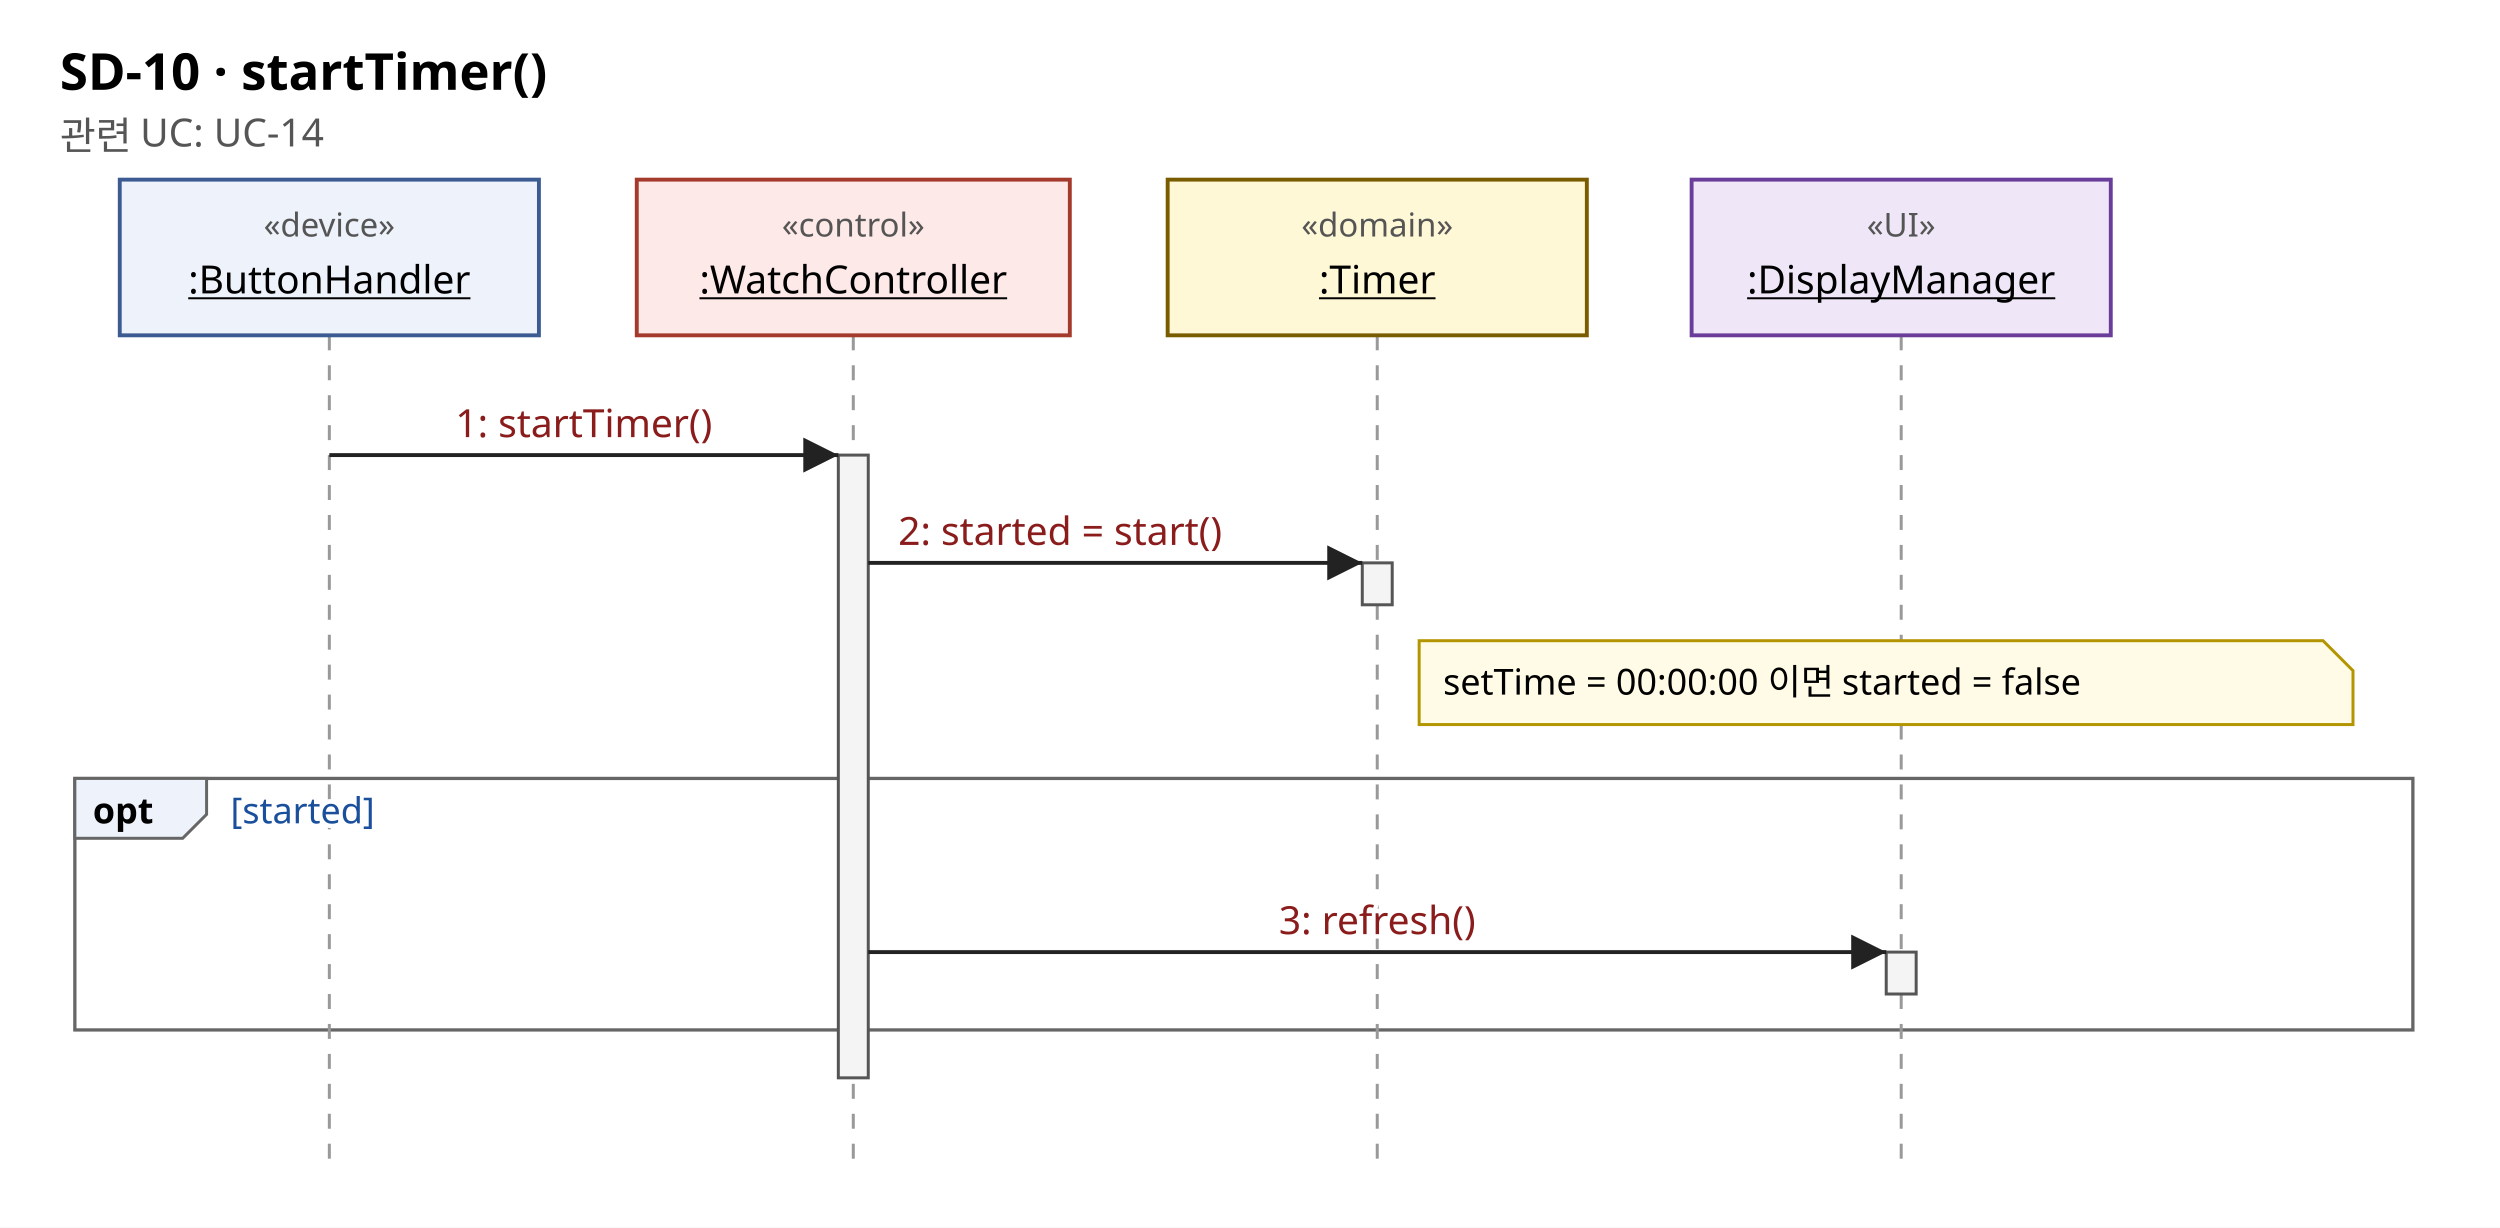
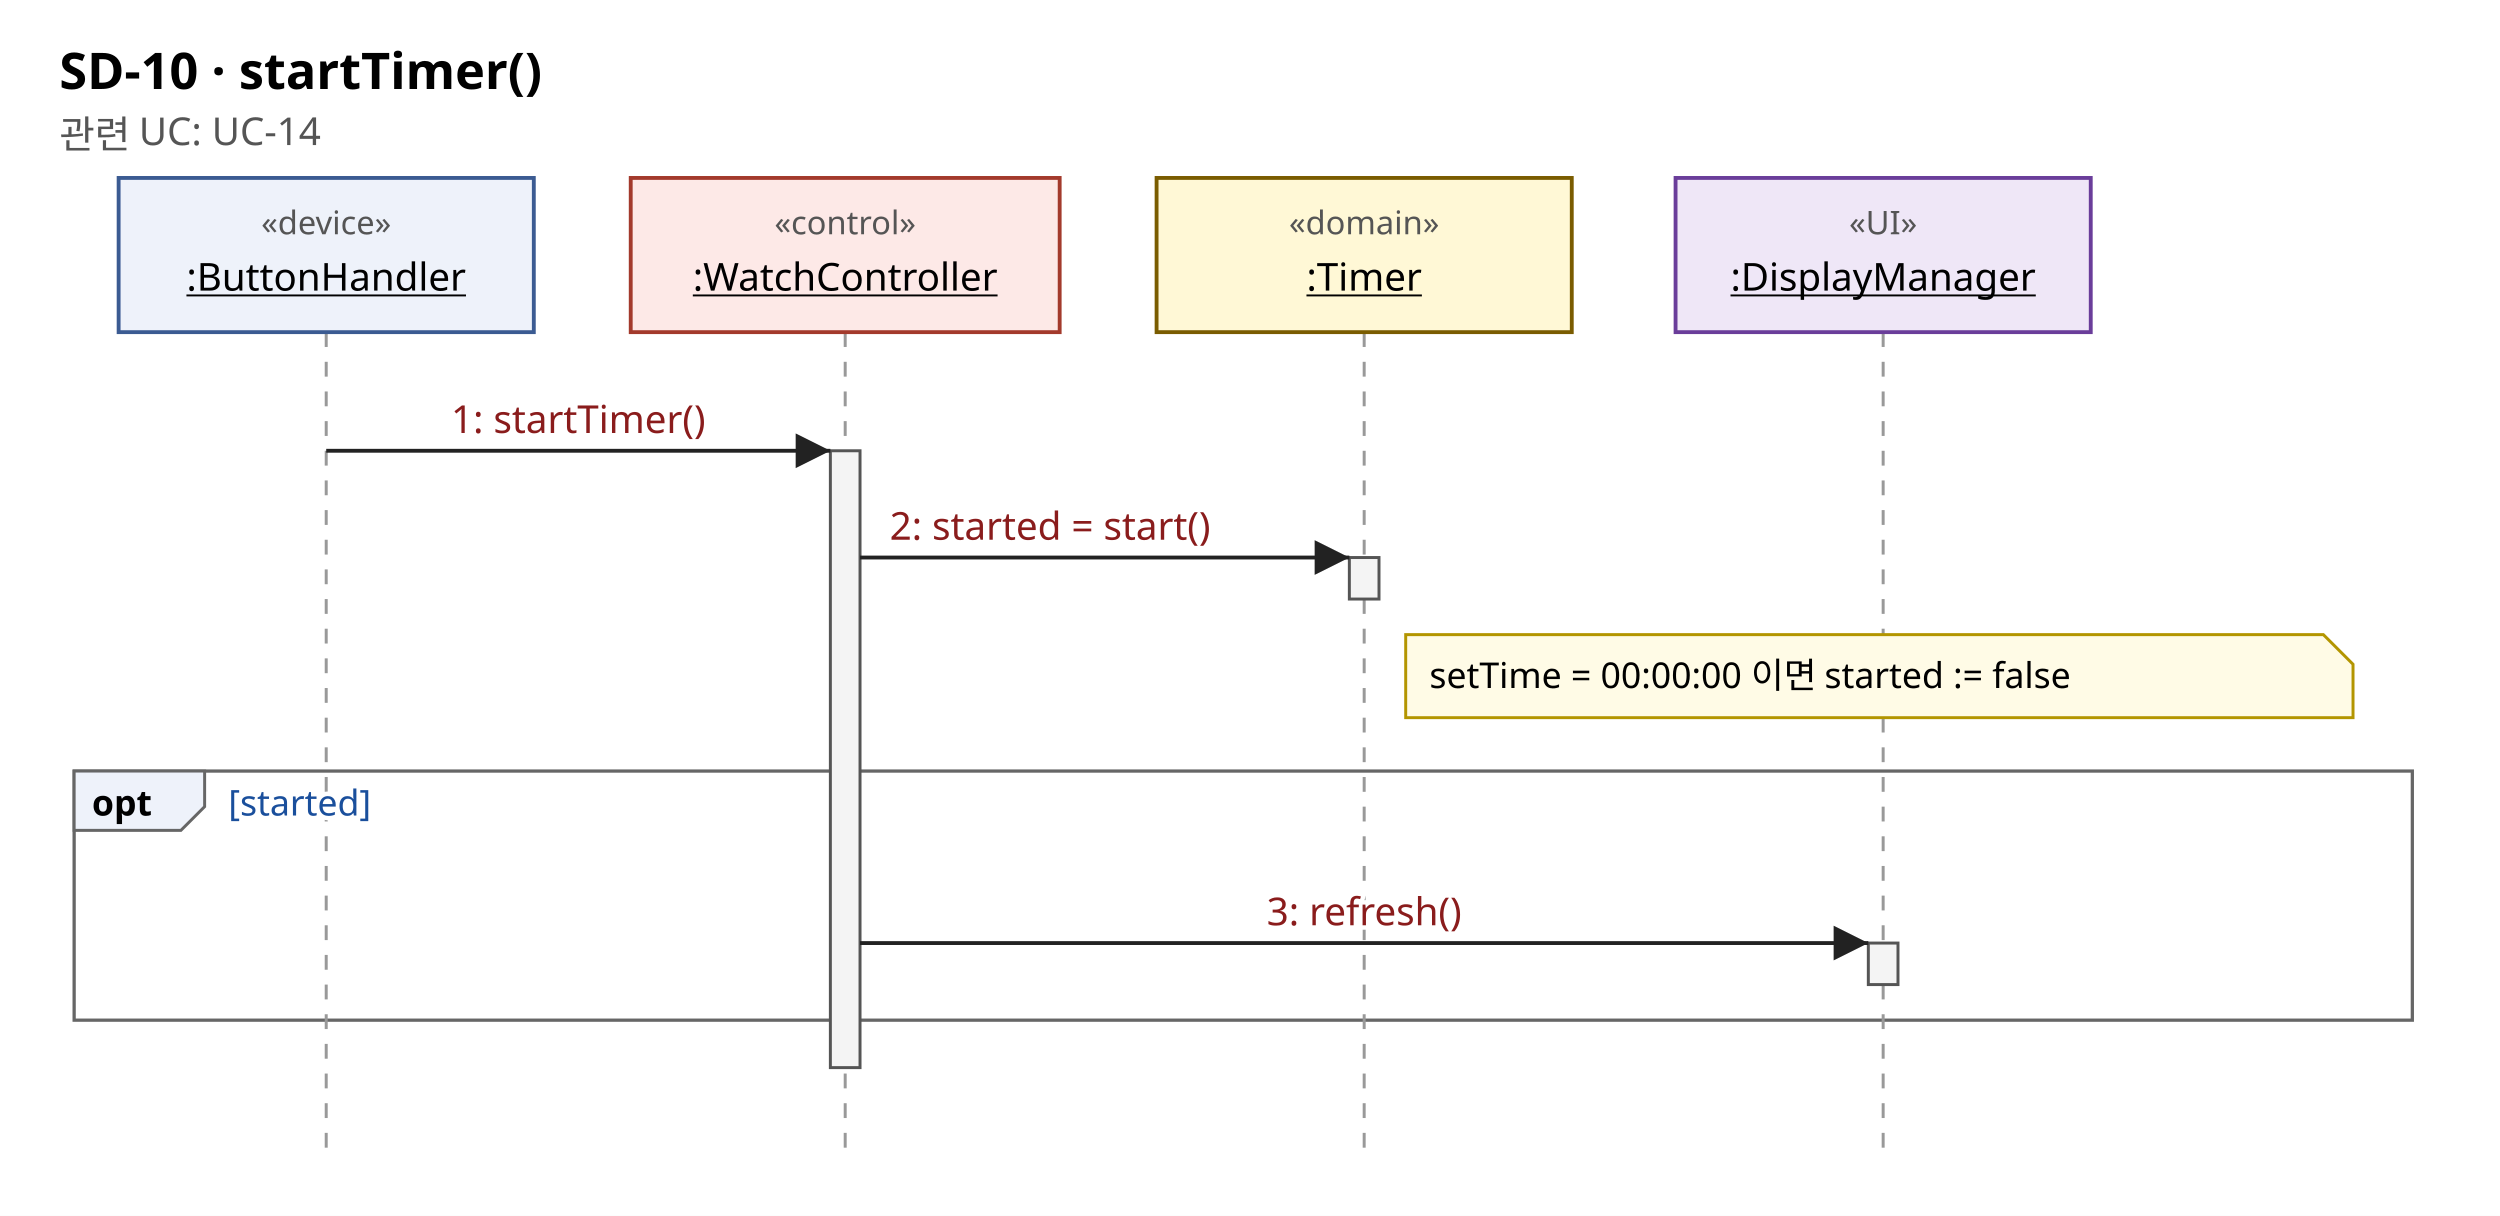
- <svg xmlns="http://www.w3.org/2000/svg" width="835" height="410" viewBox="0 0 835 410" font-family="Malgun Gothic, Apple SD Gothic Neo, Noto Sans KR, WenQuanYi Zen Hei, sans-serif">
+ <svg xmlns="http://www.w3.org/2000/svg" width="843" height="410" viewBox="0 0 843 410" font-family="Malgun Gothic, Apple SD Gothic Neo, Noto Sans KR, WenQuanYi Zen Hei, sans-serif">
  <defs>
    <marker id="f" viewBox="0 0 10 10" refX="10" refY="5" markerWidth="9" markerHeight="9" orient="auto">
      <path d="M0,0 L10,5 L0,10 z" fill="#222" />
    </marker>
  </defs>
-   <rect width="835" height="410" fill="#fff" />
+   <rect width="843" height="410" fill="#fff" />
  <text x="20" y="30" font-size="17" font-weight="bold">SD-10 · startTimer()</text>
  <text x="20" y="50" font-size="13" fill="#555">관련 UC: UC-14</text>
-   <rect x="25" y="260" width="780.9" height="84" fill="none" stroke="#666" stroke-width="1.1" />
+   <rect x="25" y="260" width="788.44" height="84" fill="none" stroke="#666" stroke-width="1.1" />
  <path d="M25,260 h44 v12 l-8,8 h-36 z" fill="#eef2fa" stroke="#666" />
  <text x="31" y="275" font-size="12" font-weight="bold">opt</text>
  <line x1="110" y1="112" x2="110" y2="390" stroke="#999" stroke-dasharray="5 5" />
  <rect x="40.0" y="60" width="140" height="52" fill="#eef2fa" stroke="#3b5b92" stroke-width="1.3" />
  <text x="110" y="79" text-anchor="middle" font-size="11" fill="#555">«device»</text>
  <text x="110" y="98" text-anchor="middle" font-size="13" text-decoration="underline">:ButtonHandler</text>
  <line x1="285" y1="112" x2="285" y2="390" stroke="#999" stroke-dasharray="5 5" />
  <rect x="212.68" y="60" width="144.64" height="52" fill="#fde9e7" stroke="#a33a2c" stroke-width="1.3" />
  <text x="285" y="79" text-anchor="middle" font-size="11" fill="#555">«control»</text>
  <text x="285" y="98" text-anchor="middle" font-size="13" text-decoration="underline">:WatchController</text>
  <line x1="460" y1="112" x2="460" y2="390" stroke="#999" stroke-dasharray="5 5" />
  <rect x="390.0" y="60" width="140" height="52" fill="#fff8d6" stroke="#7a5c00" stroke-width="1.3" />
  <text x="460" y="79" text-anchor="middle" font-size="11" fill="#555">«domain»</text>
  <text x="460" y="98" text-anchor="middle" font-size="13" text-decoration="underline">:Timer</text>
  <line x1="635" y1="112" x2="635" y2="390" stroke="#999" stroke-dasharray="5 5" />
  <rect x="565.0" y="60" width="140" height="52" fill="#efe7f7" stroke="#6a3d9a" stroke-width="1.3" />
  <text x="635" y="79" text-anchor="middle" font-size="11" fill="#555">«UI»</text>
  <text x="635" y="98" text-anchor="middle" font-size="13" text-decoration="underline">:DisplayManager</text>
  <rect x="455" y="188" width="10" height="14" fill="#f4f4f4" stroke="#555" />
  <rect x="630" y="318" width="10" height="14" fill="#f4f4f4" stroke="#555" />
  <rect x="280" y="152" width="10" height="208" fill="#f4f4f4" stroke="#555" />
  <line x1="110" y1="152" x2="280" y2="152" stroke="#222" stroke-width="1.3" marker-end="url(#f)" />
  <text x="195.0" y="146" text-anchor="middle" font-size="13" fill="#8a1c1c" stroke="#fff" stroke-width="3" paint-order="stroke">1: startTimer()</text>
  <line x1="290" y1="188" x2="455" y2="188" stroke="#222" stroke-width="1.3" marker-end="url(#f)" />
  <text x="300" y="182" font-size="13" fill="#8a1c1c" stroke="#fff" stroke-width="3" paint-order="stroke">2: started = start()</text>
-   <path d="M474,214 h301.9 l10,10 v18 h-311.9 z" fill="#fffbe6" stroke="#b39500" />
-   <text x="482" y="232" font-size="12">setTime = 00:00:00 이면 started = false</text>
+   <path d="M474,214 h309.44 l10,10 v18 h-319.44 z" fill="#fffbe6" stroke="#b39500" />
+   <text x="482" y="232" font-size="12">setTime = 00:00:00 이면 started := false</text>
  <line x1="290" y1="318" x2="630" y2="318" stroke="#222" stroke-width="1.3" marker-end="url(#f)" />
  <text x="460.0" y="312" text-anchor="middle" font-size="13" fill="#8a1c1c" stroke="#fff" stroke-width="3" paint-order="stroke">3: refresh()</text>
  <text x="77" y="275" font-size="12" fill="#1a4f9c" stroke="#fff" stroke-width="3" paint-order="stroke">[started]</text>
</svg>
